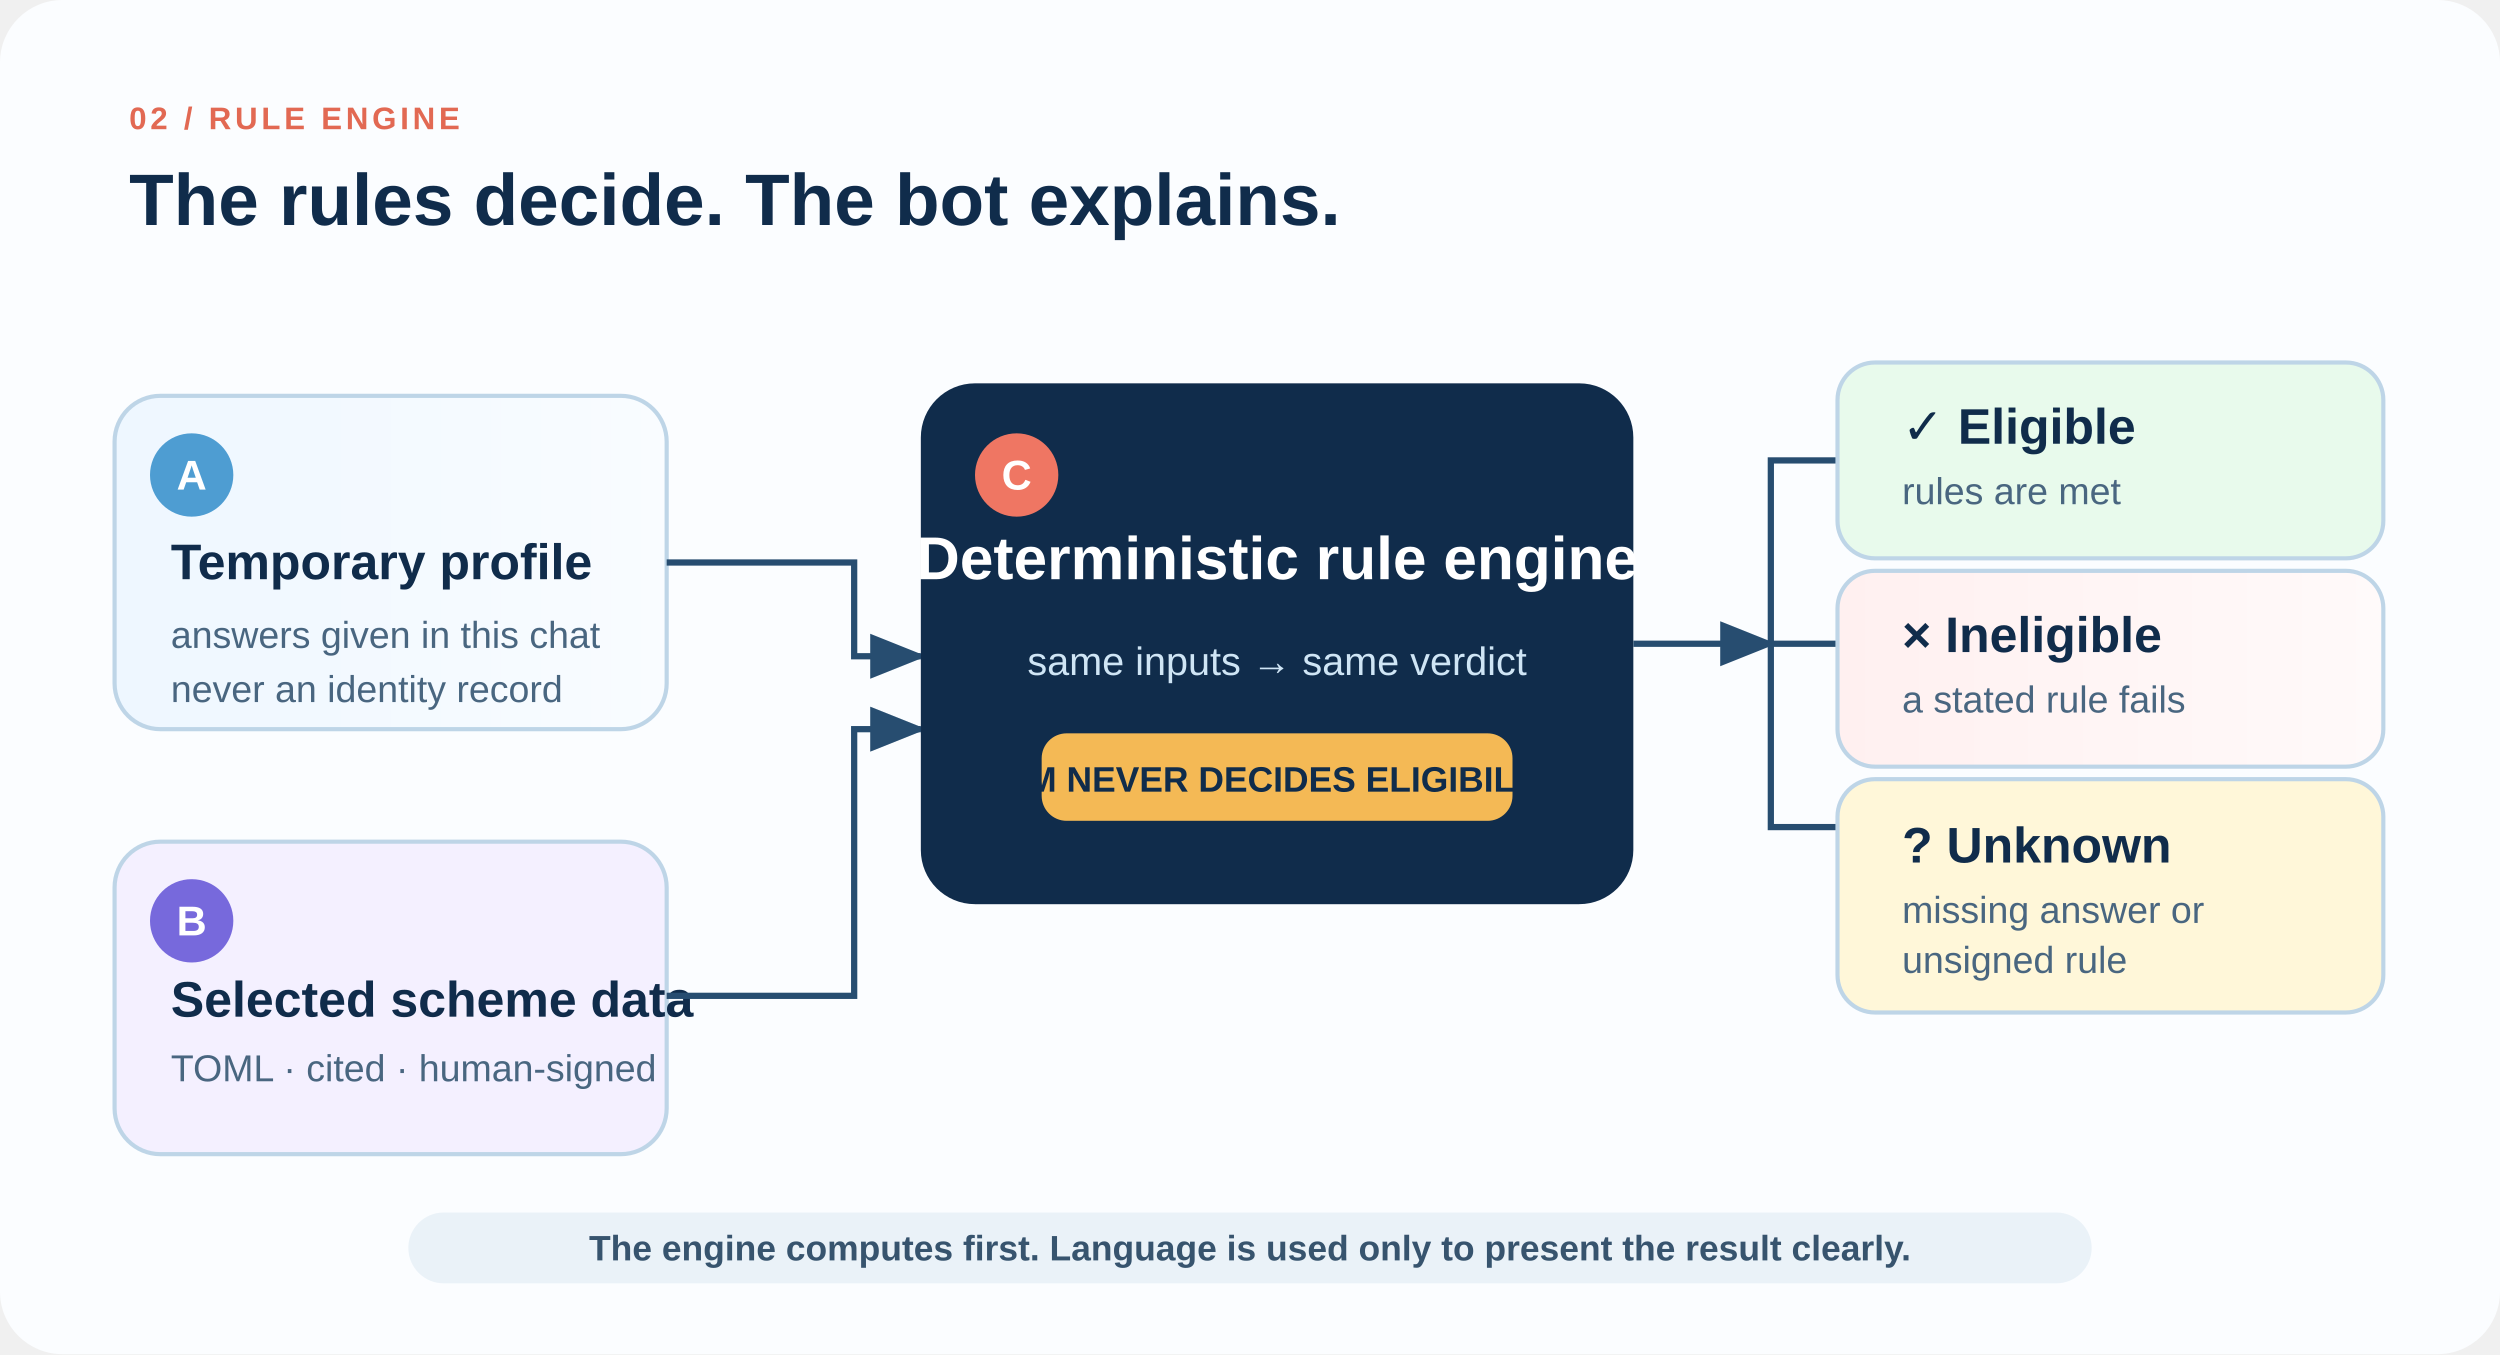
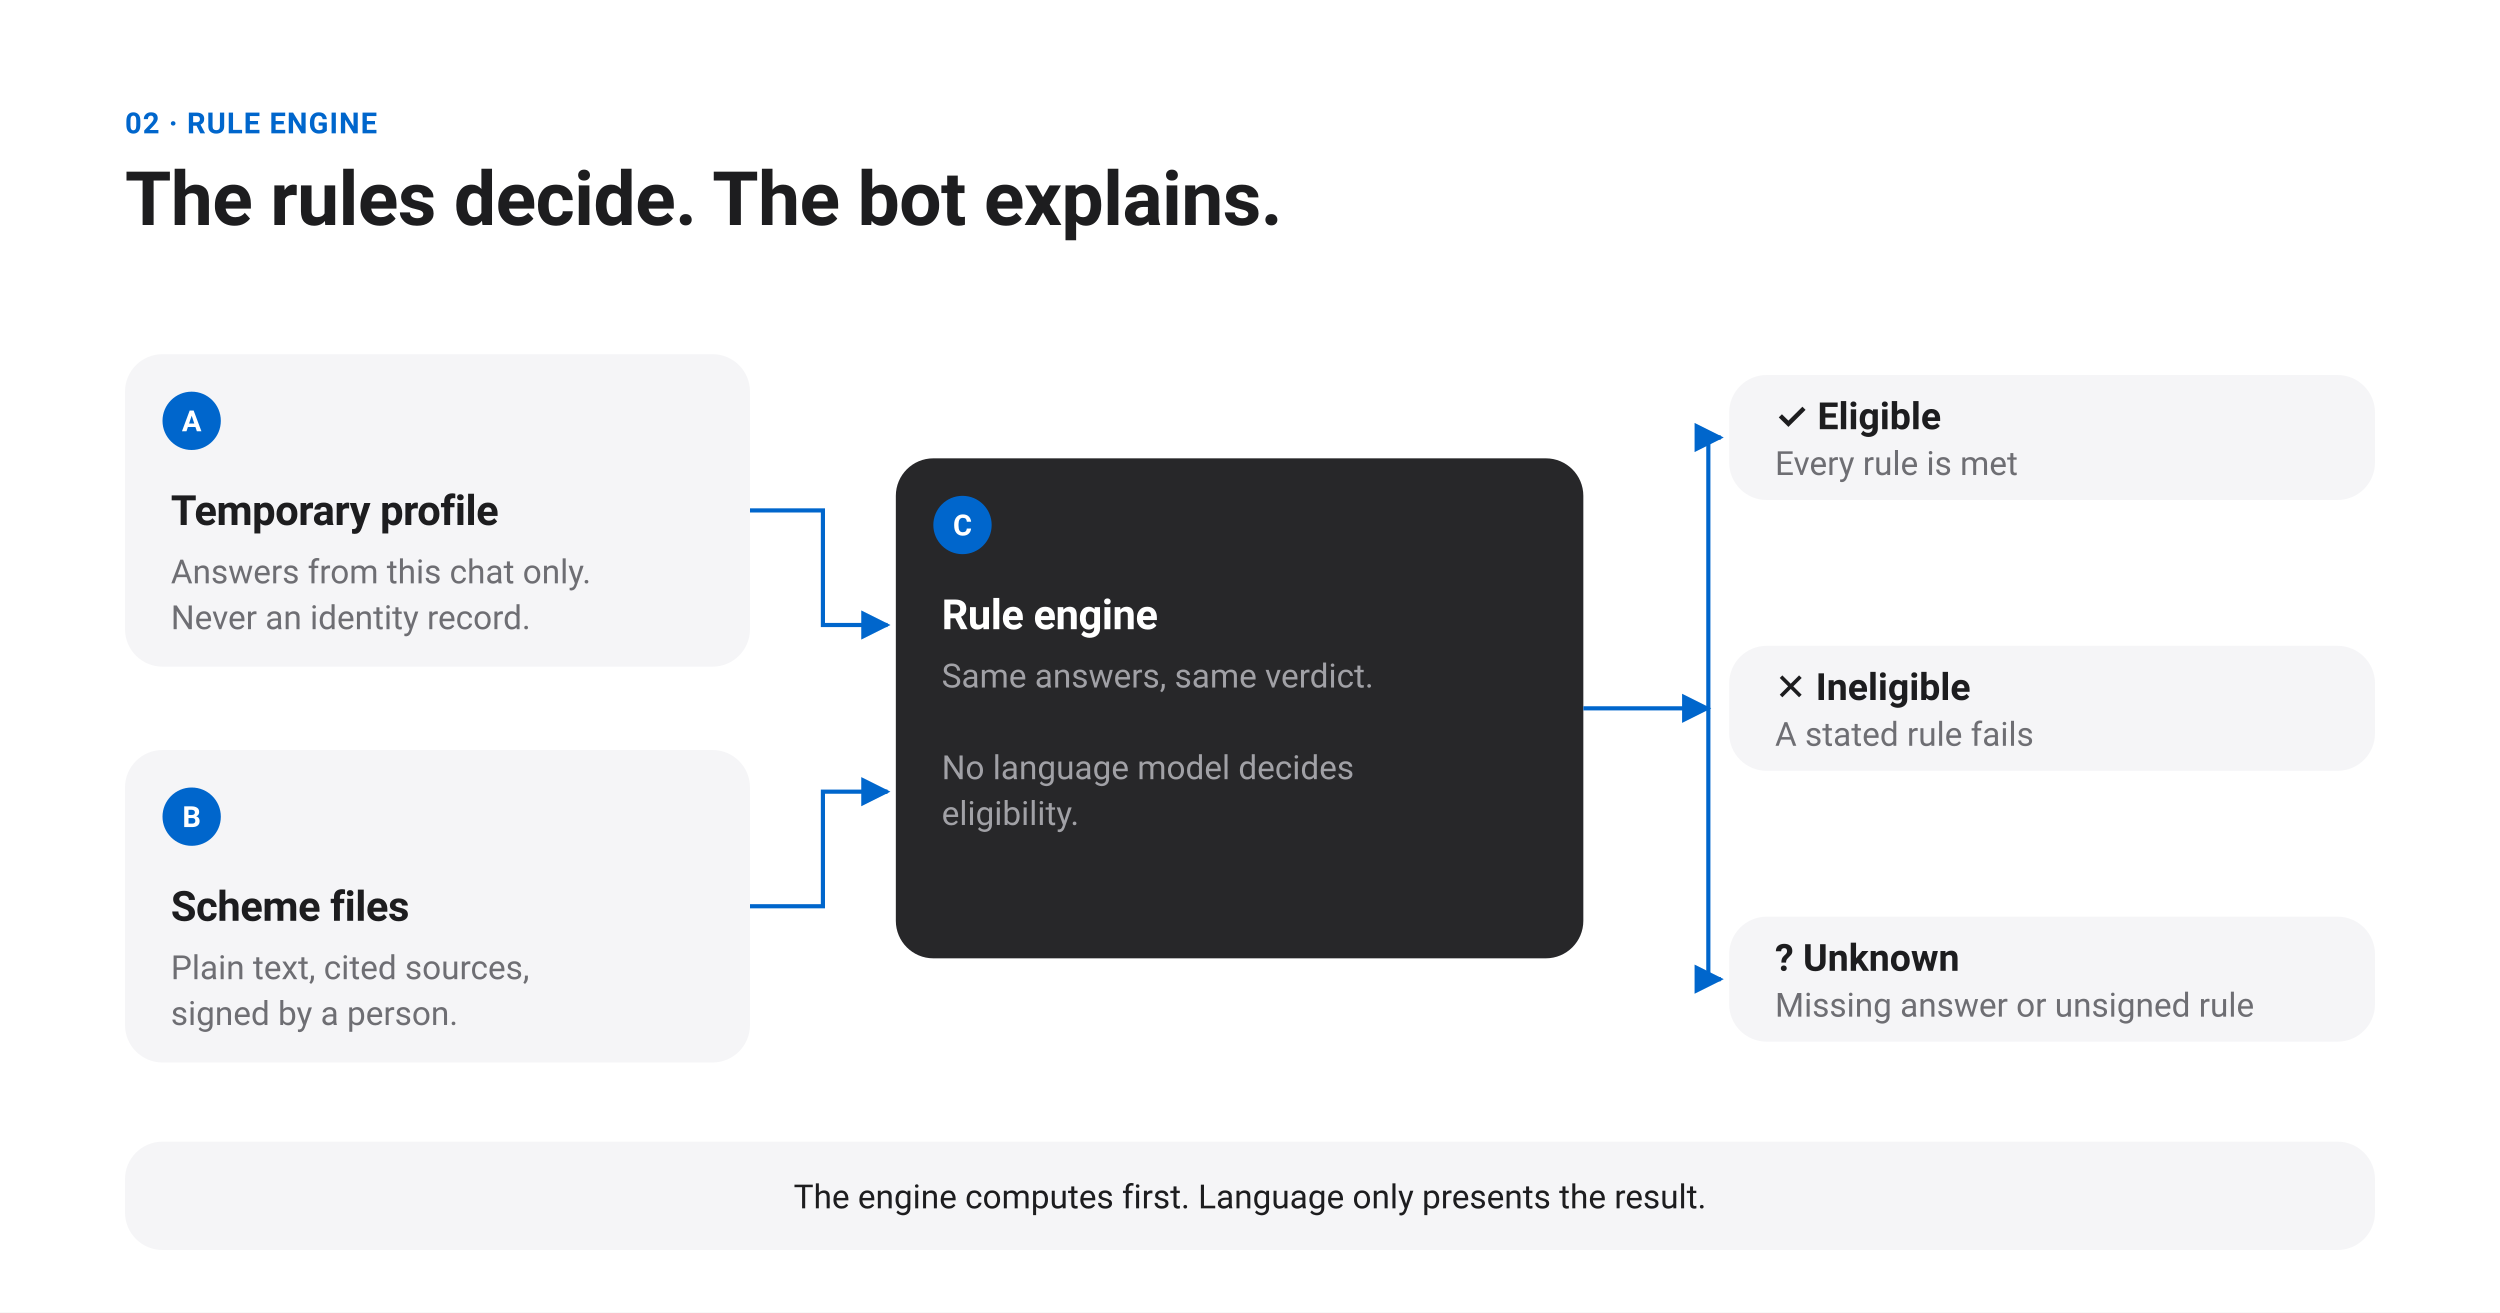
- <svg xmlns="http://www.w3.org/2000/svg" viewBox="0 0 1200 650" role="img" aria-labelledby="title desc">
+ <svg xmlns="http://www.w3.org/2000/svg" viewBox="0 0 1200 630" role="img" aria-labelledby="title desc">
+   <style>
+ text{font-family:system-ui,-apple-system,BlinkMacSystemFont,'Segoe UI',Roboto,sans-serif}
+ .h{font-size:36px;font-weight:600;fill:#1d1d1f;letter-spacing:-0.28px}
+ .eyebrow{font-size:14px;font-weight:600;fill:#0066cc;letter-spacing:0.5px}
+ .sub{font-size:19px;fill:#6e6e73}
+ .t{font-size:20px;font-weight:600;fill:#1d1d1f;letter-spacing:-0.2px}
+ .s{font-size:16px;fill:#6e6e73}
+ .td{font-size:20px;font-weight:600;fill:#ffffff;letter-spacing:-0.2px}
+ .sd{font-size:16px;fill:#a1a1a6}
+ .n{font-size:14px;font-weight:600;fill:#ffffff}
+ .chip{font-size:18px;font-weight:600;fill:#1d1d1f}
+ .foot{font-size:16px;fill:#1d1d1f}
+ .arrow{stroke:#0066cc;stroke-width:2;fill:none;marker-end:url(#a)}
+ .dash{stroke:#0066cc;stroke-width:2;fill:none;stroke-dasharray:6 6}
+ </style>
  <defs>
-     <linearGradient id="p" x1="0" x2="1">
-       <stop stop-color="#eef7ff" />
-       <stop offset="1" stop-color="#f9fcff" />
-     </linearGradient>
-     <linearGradient id="r" x1="0" x2="1">
-       <stop stop-color="#fff0f0" />
-       <stop offset="1" stop-color="#fffafa" />
-     </linearGradient>
-     <marker id="a" viewBox="0 0 10 8" refX="9" refY="4" markerWidth="9" markerHeight="8" orient="auto">
-       <path d="M0 0 10 4 0 8z" fill="#274d70" />
+     <marker id="a" viewBox="0 0 10 10" refX="9" refY="5" markerWidth="7" markerHeight="7" orient="auto">
+       <path d="M0,0 L10,5 L0,10 z" fill="#0066cc" />
    </marker>
  </defs>
-   <style>.bg{fill:#fbfdff}.card{stroke:#bed5e7;stroke-width:2}.l{fill:none;stroke:#274d70;stroke-width:3;marker-end:url(#a)}.t{font:800 35px Arial,sans-serif;fill:#102c4b}.h{font:800 24px Arial,sans-serif;fill:#102c4b}.p{font:500 18px Arial,sans-serif;fill:#496680}.tag{font:800 15px Arial,sans-serif;letter-spacing:1.8px;fill:#e26953}.w{fill:#fff}</style>
-   <rect class="bg" width="1200" height="650" rx="30" />
-   <text class="tag" x="62" y="62">02 / RULE ENGINE</text>
-   <text class="t" x="62" y="108">The rules decide. The bot explains.</text>
-   <rect class="card" fill="url(#p)" x="55" y="190" width="265" height="160" rx="22" />
-   <circle fill="#4e9dd2" cx="92" cy="228" r="20" />
-   <text x="92" y="235" text-anchor="middle" font-family="Arial" font-size="20" font-weight="800" class="w">A</text>
-   <text class="h" x="82" y="278">Temporary profile</text>
-   <text class="p" x="82" y="311">answers given in this chat</text>
-   <text class="p" x="82" y="337">never an identity record</text>
-   <rect class="card" fill="#f4f0ff" x="55" y="404" width="265" height="150" rx="22" />
-   <circle fill="#7769dc" cx="92" cy="442" r="20" />
-   <text x="92" y="449" text-anchor="middle" font-family="Arial" font-size="20" font-weight="800" class="w">B</text>
-   <text class="h" x="82" y="488">Selected scheme data</text>
-   <text class="p" x="82" y="519">TOML · cited · human-signed</text>
-   <path class="l" d="M320 270H410V315H442" />
-   <path class="l" d="M320 478H410V350H442" />
-   <rect x="442" y="184" width="342" height="250" rx="26" fill="#102c4b" />
-   <circle fill="#ef7663" cx="488" cy="228" r="20" />
-   <text x="488" y="235" text-anchor="middle" font-family="Arial" font-size="20" font-weight="800" class="w">C</text>
-   <text x="613" y="278" text-anchor="middle" font-family="Arial" font-size="29" font-weight="800" fill="#fff">Deterministic rule engine</text>
-   <text x="613" y="324" text-anchor="middle" font-family="Arial" font-size="19" fill="#cfe5f5">same inputs → same verdict</text>
-   <rect x="500" y="352" width="226" height="42" rx="12" fill="#f4b955" />
-   <text x="613" y="380" text-anchor="middle" font-family="Arial" font-size="17" font-weight="800" fill="#102c4b">LLM NEVER DECIDES ELIGIBILITY</text>
-   <path class="l" d="M784 309H850" />
-   <path fill="none" stroke="#274d70" stroke-width="3" d="M850 309V221H882M850 309H882M850 309V397H882" />
-   <g>
-     <rect class="card" fill="#e8faec" x="882" y="174" width="262" height="94" rx="18" />
-     <text class="h" x="913" y="213">✓ Eligible</text>
-     <text class="p" x="913" y="242">rules are met</text>
-   </g>
-   <g>
-     <rect class="card" fill="url(#r)" x="882" y="274" width="262" height="94" rx="18" />
-     <text class="h" x="913" y="313">× Ineligible</text>
-     <text class="p" x="913" y="342">a stated rule fails</text>
-   </g>
-   <g>
-     <rect class="card" fill="#fff7d9" x="882" y="374" width="262" height="112" rx="18" />
-     <text class="h" x="913" y="414">? Unknown</text>
-     <text class="p" x="913" y="443">missing answer or</text>
-     <text class="p" x="913" y="467">unsigned rule</text>
-   </g>
-   <rect x="196" y="582" width="808" height="34" rx="17" fill="#eaf2f8" />
-   <text x="600" y="605" text-anchor="middle" font-family="Arial" font-size="17" font-weight="700" fill="#37546e">The engine computes first. Language is used only to present the result clearly.</text>
+   <rect width="1200" height="630" fill="#ffffff" />
+   <text x="60" y="64" class="eyebrow">02 · RULE ENGINE</text>
+   <text x="60" y="108" class="h">The rules decide. The bot explains.</text>
+   <rect x="60" y="170" width="300" height="150" rx="18" fill="#f5f5f7" />
+   <circle cx="92" cy="202" r="14" fill="#0066cc" />
+   <text x="92" y="207" text-anchor="middle" class="n">A</text>
+   <text x="82" y="252" class="t">Temporary profile</text>
+   <text x="82" y="280" class="s">Answers from this chat only.</text>
+   <text x="82" y="302" class="s">Never an identity record.</text>
+   <rect x="60" y="360" width="300" height="150" rx="18" fill="#f5f5f7" />
+   <circle cx="92" cy="392" r="14" fill="#0066cc" />
+   <text x="92" y="397" text-anchor="middle" class="n">B</text>
+   <text x="82" y="442" class="t">Scheme files</text>
+   <text x="82" y="470" class="s">Plain text, cited sources,</text>
+   <text x="82" y="492" class="s">signed by a person.</text>
+   <rect x="430" y="220" width="330" height="240" rx="18" fill="#272729" />
+   <circle cx="462" cy="252" r="14" fill="#0066cc" />
+   <text x="462" y="257" text-anchor="middle" class="n">C</text>
+   <text x="452" y="302" class="td">Rule engine</text>
+   <text x="452" y="330" class="sd">Same answers, same verdict.</text>
+   <text x="452" y="352" class="sd" />
+   <text x="452" y="374" class="sd">No language model decides</text>
+   <text x="452" y="396" class="sd">eligibility.</text>
+   <path d="M360 245 H395 V300 H426" class="arrow" />
+   <path d="M360 435 H395 V380 H426" class="arrow" />
+   <path d="M760 340 H820" class="arrow" />
+   <rect x="830" y="180" width="310" height="60" rx="18" fill="#f5f5f7" />
+   <text x="852" y="206" class="chip">✓  Eligible</text>
+   <text x="852" y="228" class="s">Every rule is met</text>
+   <rect x="830" y="310" width="310" height="60" rx="18" fill="#f5f5f7" />
+   <text x="852" y="336" class="chip">✕  Ineligible</text>
+   <text x="852" y="358" class="s">A stated rule fails</text>
+   <rect x="830" y="440" width="310" height="60" rx="18" fill="#f5f5f7" />
+   <text x="852" y="466" class="chip">?  Unknown</text>
+   <text x="852" y="488" class="s">Missing answer or unsigned rule</text>
+   <path d="M820 340 V210 H826" class="arrow" />
+   <path d="M820 340 V470 H826" class="arrow" />
+   <rect x="60" y="548" width="1080" height="52" rx="18" fill="#f5f5f7" />
+   <text x="600" y="580" text-anchor="middle" class="foot">The engine computes first. Language only presents the result.</text>
</svg>
